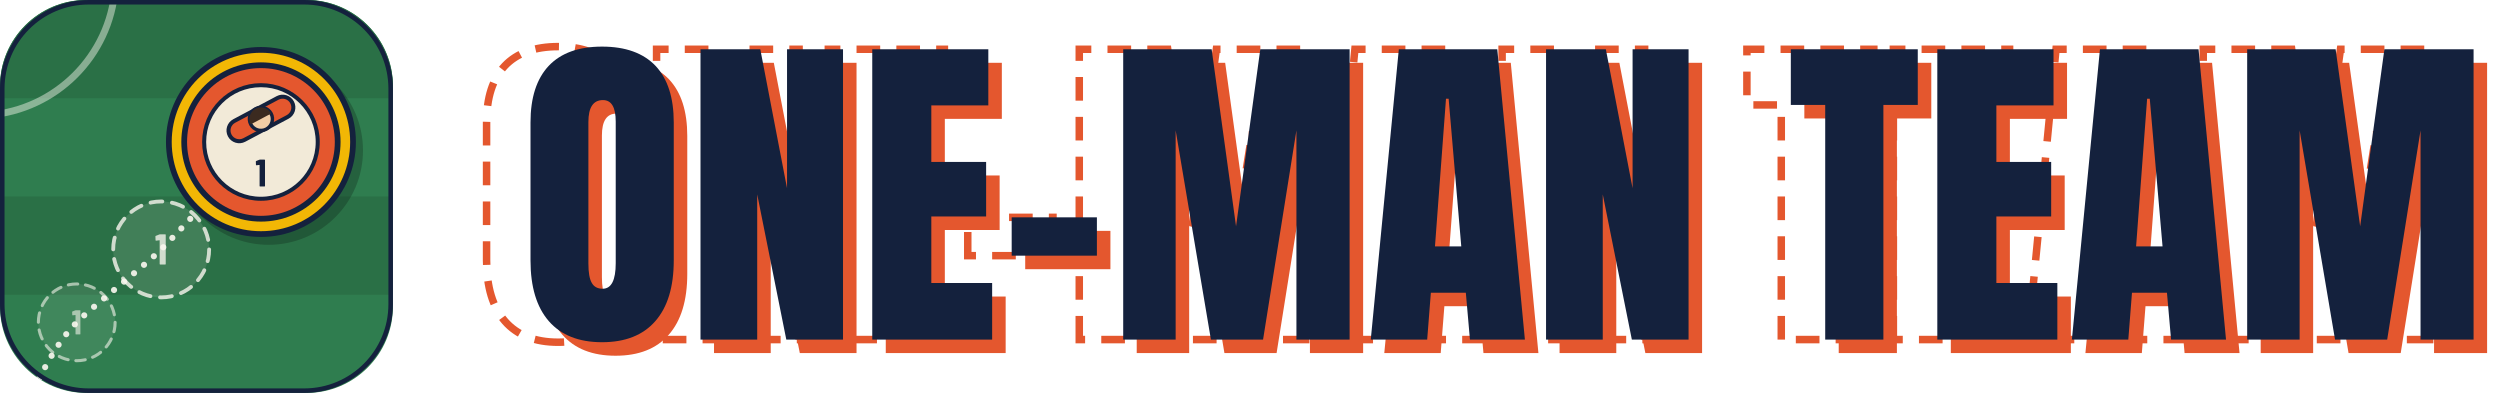
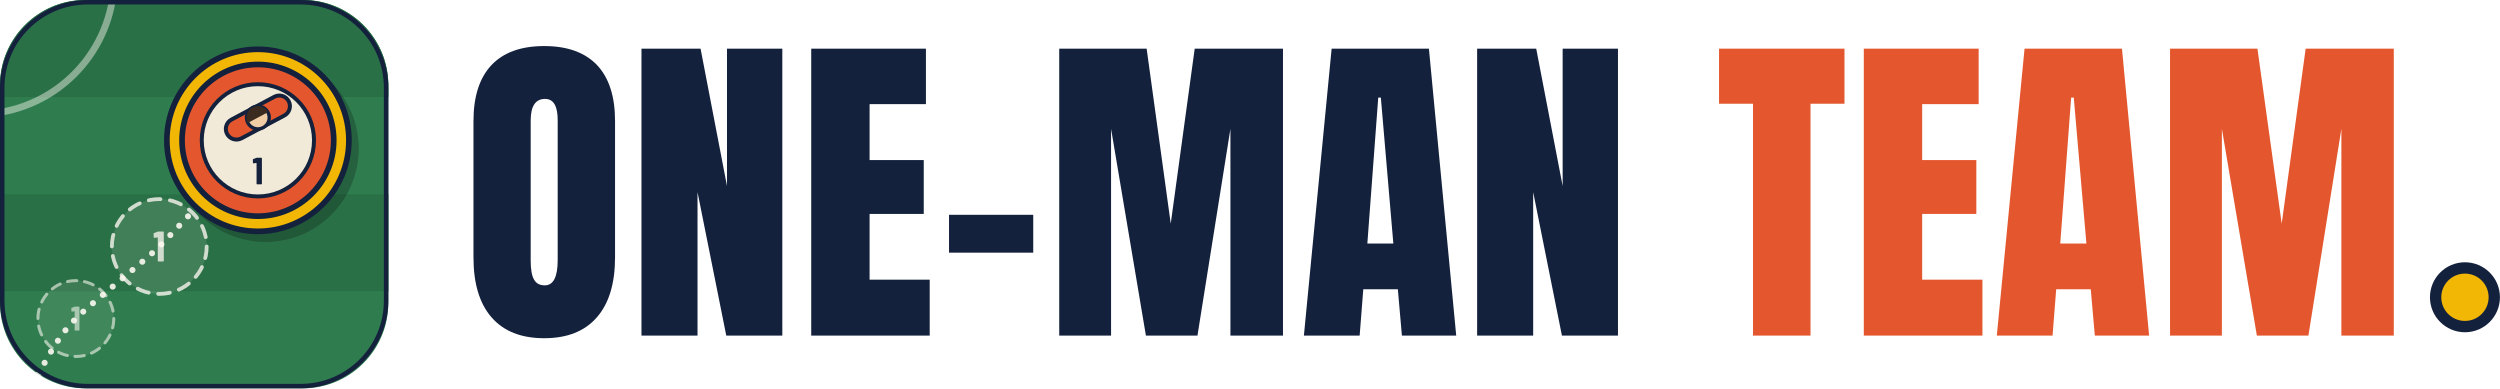
- <svg xmlns="http://www.w3.org/2000/svg" viewBox="0 0 1654.2 260">
+ <svg xmlns="http://www.w3.org/2000/svg" viewBox="0 0 1673.8 260">
  <g transform="translate(0 0)">
    <defs>
      <clipPath id="ic">
        <rect y="0" width="260" height="260" rx="57.2" />
      </clipPath>
    </defs>
    <g clip-path="url(#ic)">
      <g transform="translate(0 0) scale(0.2539062)">
        <rect width="1024" height="1024" fill="#2F7D4F" />
        <rect y="0" width="1024" height="256" fill="#2A7046" />
        <rect y="512" width="1024" height="256" fill="#2A7046" />
        <path d="M-30 300 A 360 360 0 0 0 300 -30" fill="none" stroke="#FBF8F0" stroke-opacity=".45" stroke-width="18" />
        <path d="M-20 1230 L90 1010 C130 930 160 880 200 840 S 380 690 420 650 S 590 470 680 370" fill="none" stroke="#FBF8F0" stroke-width="16" stroke-linecap="round" stroke-dasharray="0 34" opacity=".9" />
        <g opacity="0.6">
          <circle cx="200" cy="840" r="100" fill="#FBF8F0" fill-opacity="0.14" stroke="#FBF8F0" stroke-width="8" stroke-dasharray="24.7 20.2" stroke-linecap="round" />
          <path d="M197.6 808.5H208.5Q208.9 808.5 209.2 808.8Q209.5 809.1 209.5 809.6V870.4Q209.5 870.9 209.2 871.2Q208.9 871.5 208.5 871.5H197.9Q197.5 871.5 197.2 871.2Q196.8 870.9 196.8 870.4V821.3Q196.8 820.9 196.4 820.9L189.5 821.7H189.3Q188.3 821.7 188.3 820.7L188 813Q188 812.1 188.8 811.7L196.2 808.8Q196.9 808.5 197.6 808.5Z" fill="#FBF8F0" />
        </g>
        <g opacity="0.8">
          <circle cx="420" cy="650" r="125" fill="#FBF8F0" fill-opacity="0.14" stroke="#FBF8F0" stroke-width="10" stroke-dasharray="30.9 25.2" stroke-linecap="round" />
          <path d="M417 610.6H430.6Q431.1 610.6 431.5 611Q431.9 611.4 431.9 612V688Q431.9 688.6 431.5 689Q431.1 689.4 430.6 689.4H417.4Q416.8 689.4 416.5 689Q416.1 688.6 416.1 688V626.6Q416.1 626.1 415.5 626.1L406.8 627.2H406.6Q405.4 627.2 405.4 625.9L405 616.2Q405 615.1 406 614.7L415.3 611Q416.2 610.6 417 610.6Z" fill="#FBF8F0" />
        </g>
        <circle cx="700" cy="392" r="246" fill="#0B1A12" opacity=".28" />
        <circle cx="680" cy="370" r="240" fill="#F2B705" stroke="#14213D" stroke-width="15" />
        <circle cx="680" cy="370" r="200" fill="#E4572E" stroke="#14213D" stroke-width="15" />
        <circle cx="680" cy="370" r="148" fill="#F2EAD8" stroke="#14213D" stroke-width="10.5" />
        <g transform="translate(680 310) rotate(-28)">
          <rect x="-92" y="-28" width="184" height="56" rx="28" fill="#E4572E" stroke="#14213D" stroke-width="10.5" />
          <circle cx="0" cy="0" r="30" fill="#F1CDA6" stroke="#14213D" stroke-width="9" />
          <path d="M-30 0 A30 30 0 0 1 30 0 Z" fill="#3B2A20" />
        </g>
        <path d="M677.3 416H689.4Q689.9 416 690.2 416.4Q690.6 416.7 690.6 417.2V484.8Q690.6 485.3 690.2 485.6Q689.9 486 689.4 486H677.7Q677.2 486 676.8 485.6Q676.5 485.3 676.5 484.8V430.2Q676.5 429.8 676 429.8L668.3 430.7H668.1Q667 430.7 667 429.6L666.7 421Q666.7 420 667.6 419.6L675.8 416.3Q676.6 416 677.3 416Z" fill="#14213D" />
      </g>
    </g>
    <rect x="1.5" y="1.5" width="257" height="257" rx="57.2" fill="none" stroke="#14213D" stroke-width="3" />
    <g transform="translate(310 18.2) scale(0.97217)">
-       <defs>
-         <path id="omt-lk" d="M55.9 214.2Q32.2 214.2 19.7 199.9Q7.2 185.6 7.2 158.5V64.6Q7.2 39.3 19.6 26.1Q32 13 55.9 13Q79.8 13 92.3 26.1Q104.7 39.3 104.7 64.6V158.5Q104.7 185.6 92.1 199.9Q79.6 214.2 55.9 214.2ZM56.3 177.8Q65.2 177.8 65.2 160.4V64Q65.2 49.4 56.5 49.4Q46.6 49.4 46.6 64.3V160.7Q46.6 169.9 48.9 173.8Q51.1 177.8 56.3 177.8ZM122.9 212.4V14.8H163.6L181.8 109.4V14.8H219.9V212.4H181.3L161.5 113.6V212.4ZM239.8 212.4V14.8H318.8V53H280V91.5H317.3V128.6H280V173.9H321.4V212.4ZM334.7 155.3V129.2H392.7V155.3ZM410.6 212.4V14.8H470.8L487.4 135.3L503.9 14.8H564.7V212.4H528.5V70L505.8 212.4H470.3L446.3 70V212.4ZM579.1 212.4 598.2 14.8H665.2L684 212.4H646.6L643.8 180.5H620L617.5 212.4ZM622.8 149H640.7L632.1 48.5H630.3ZM698.4 212.4V14.8H739.1L757.3 109.4V14.8H795.4V212.4H756.8L737 113.6V212.4ZM888.4 212.4V52.7H865V14.8H951.4V52.7H928V212.4ZM964.7 212.4V14.8H1043.8V53H1004.9V91.5H1042.2V128.6H1004.9V173.9H1046.4V212.4ZM1056.3 212.4 1075.4 14.8H1142.5L1161.2 212.4H1123.8L1121 180.5H1097.2L1094.7 212.4ZM1100 149H1118L1109.3 48.5H1107.5ZM1175.6 212.4V14.8H1235.8L1252.5 135.3L1269 14.8H1329.7V212.4H1293.6V70L1270.9 212.4H1235.4L1211.3 70V212.4Z" />
-       </defs>
-       <g transform="translate(35 0)">
-         <use href="#omt-lk" fill="none" stroke="#E4572E" stroke-width="5.1" stroke-dasharray="16.1 11" transform="translate(-29.9 0)" />
-         <use href="#omt-lk" fill="#E4572E" transform="translate(9.2 9.2)" />
-         <use href="#omt-lk" fill="#14213D" />
-       </g>
+       <path d="M55.9 214.2Q32.2 214.2 19.7 199.9Q7.2 185.6 7.2 158.5V64.6Q7.2 39.3 19.6 26.1Q32 13 55.9 13Q79.8 13 92.3 26.1Q104.7 39.3 104.7 64.6V158.5Q104.7 185.6 92.1 199.9Q79.6 214.2 55.9 214.2ZM56.3 177.8Q65.2 177.8 65.2 160.4V64Q65.2 49.4 56.5 49.4Q46.6 49.4 46.6 64.3V160.7Q46.6 169.9 48.9 173.8Q51.1 177.8 56.3 177.8ZM122.9 212.4V14.8H163.6L181.8 109.4V14.8H219.9V212.4H181.3L161.5 113.6V212.4ZM239.8 212.4V14.8H318.8V53H280V91.5H317.3V128.6H280V173.9H321.4V212.4ZM334.7 155.3V129.2H392.7V155.3ZM410.6 212.4V14.8H470.8L487.4 135.3L503.9 14.8H564.7V212.4H528.5V70L505.8 212.4H470.3L446.3 70V212.4ZM579.1 212.4 598.2 14.8H665.2L684 212.4H646.6L643.8 180.5H620L617.5 212.4ZM622.8 149H640.7L632.1 48.5H630.3ZM698.4 212.4V14.8H739.1L757.3 109.4V14.8H795.4V212.4H756.8L737 113.6V212.4Z" fill="#14213D" />
+       <path d="M888.4 212.4V52.7H865V14.8H951.4V52.7H928V212.4ZM964.7 212.4V14.8H1043.8V53H1004.9V91.5H1042.2V128.6H1004.9V173.9H1046.4V212.4ZM1056.3 212.4 1075.4 14.8H1142.5L1161.2 212.4H1123.8L1121 180.5H1097.2L1094.7 212.4ZM1100 149H1118L1109.3 48.5H1107.5ZM1175.6 212.4V14.8H1235.8L1252.5 135.3L1269 14.8H1329.7V212.4H1293.6V70L1270.9 212.4H1235.4L1211.3 70V212.4Z" fill="#E4572E" />
+       <circle cx="1378.7" cy="186" r="20.2" fill="#F2B705" stroke="#14213D" stroke-width="7.8" />
    </g>
  </g>
</svg>
